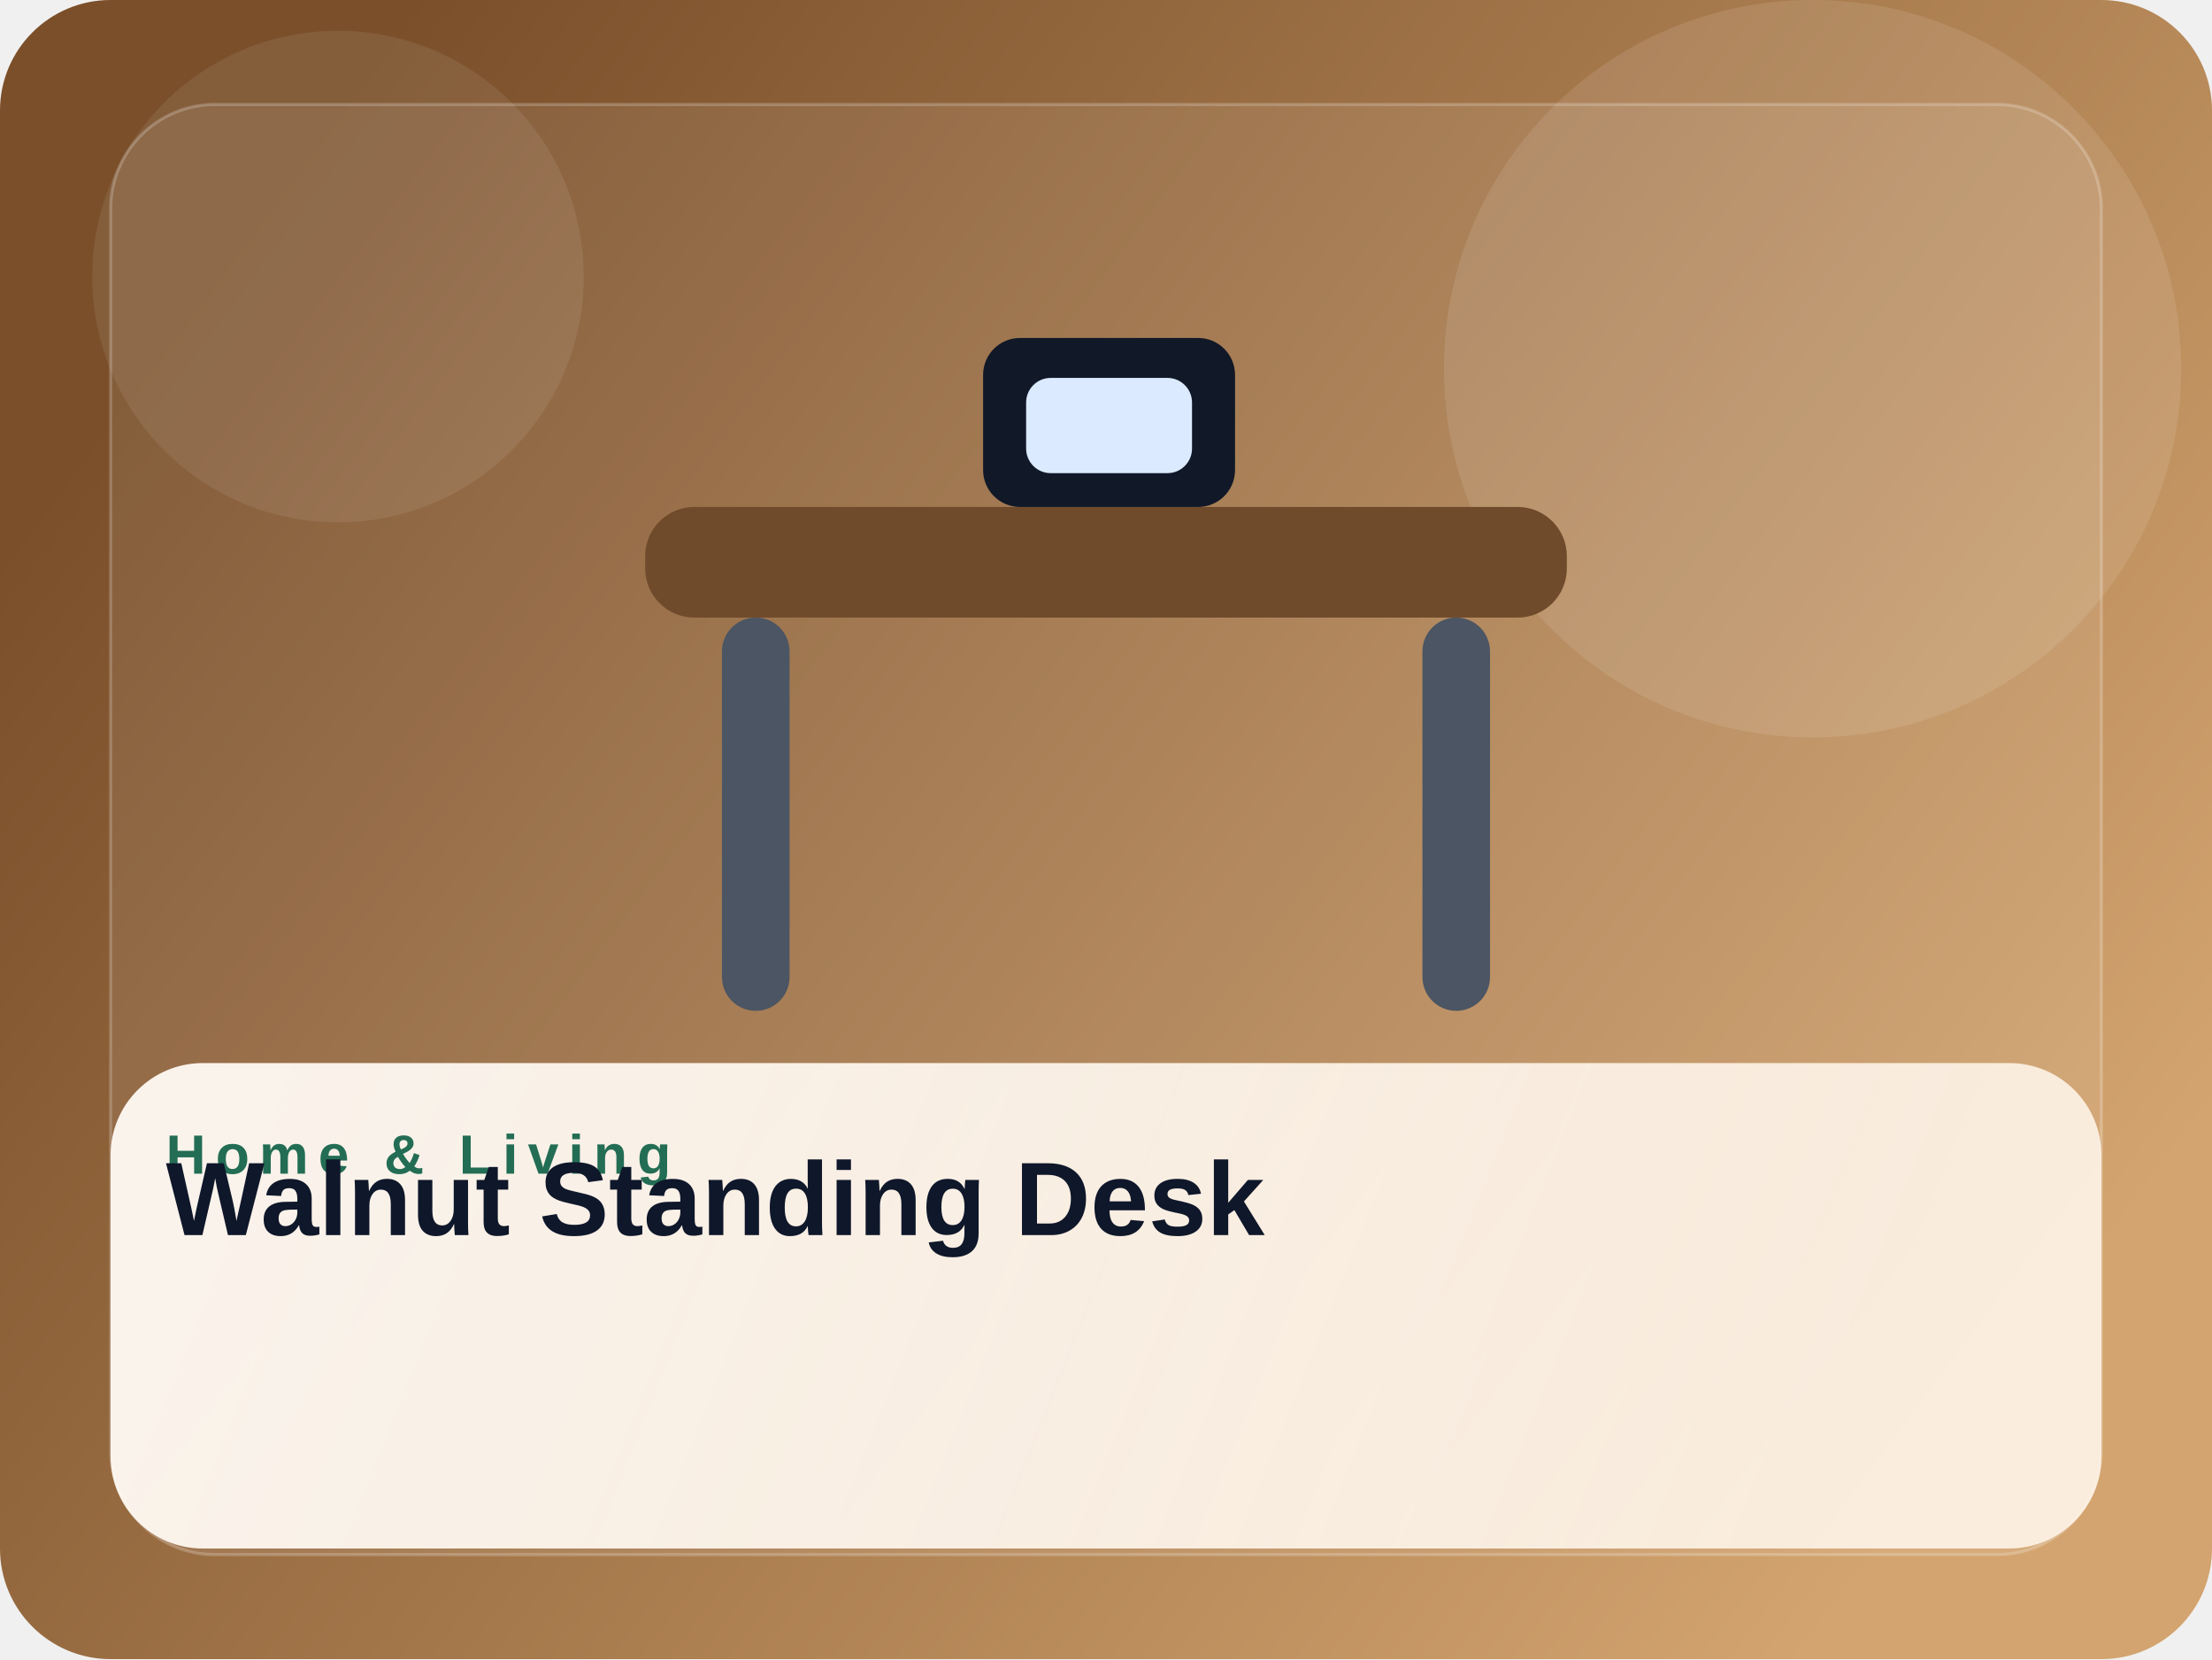
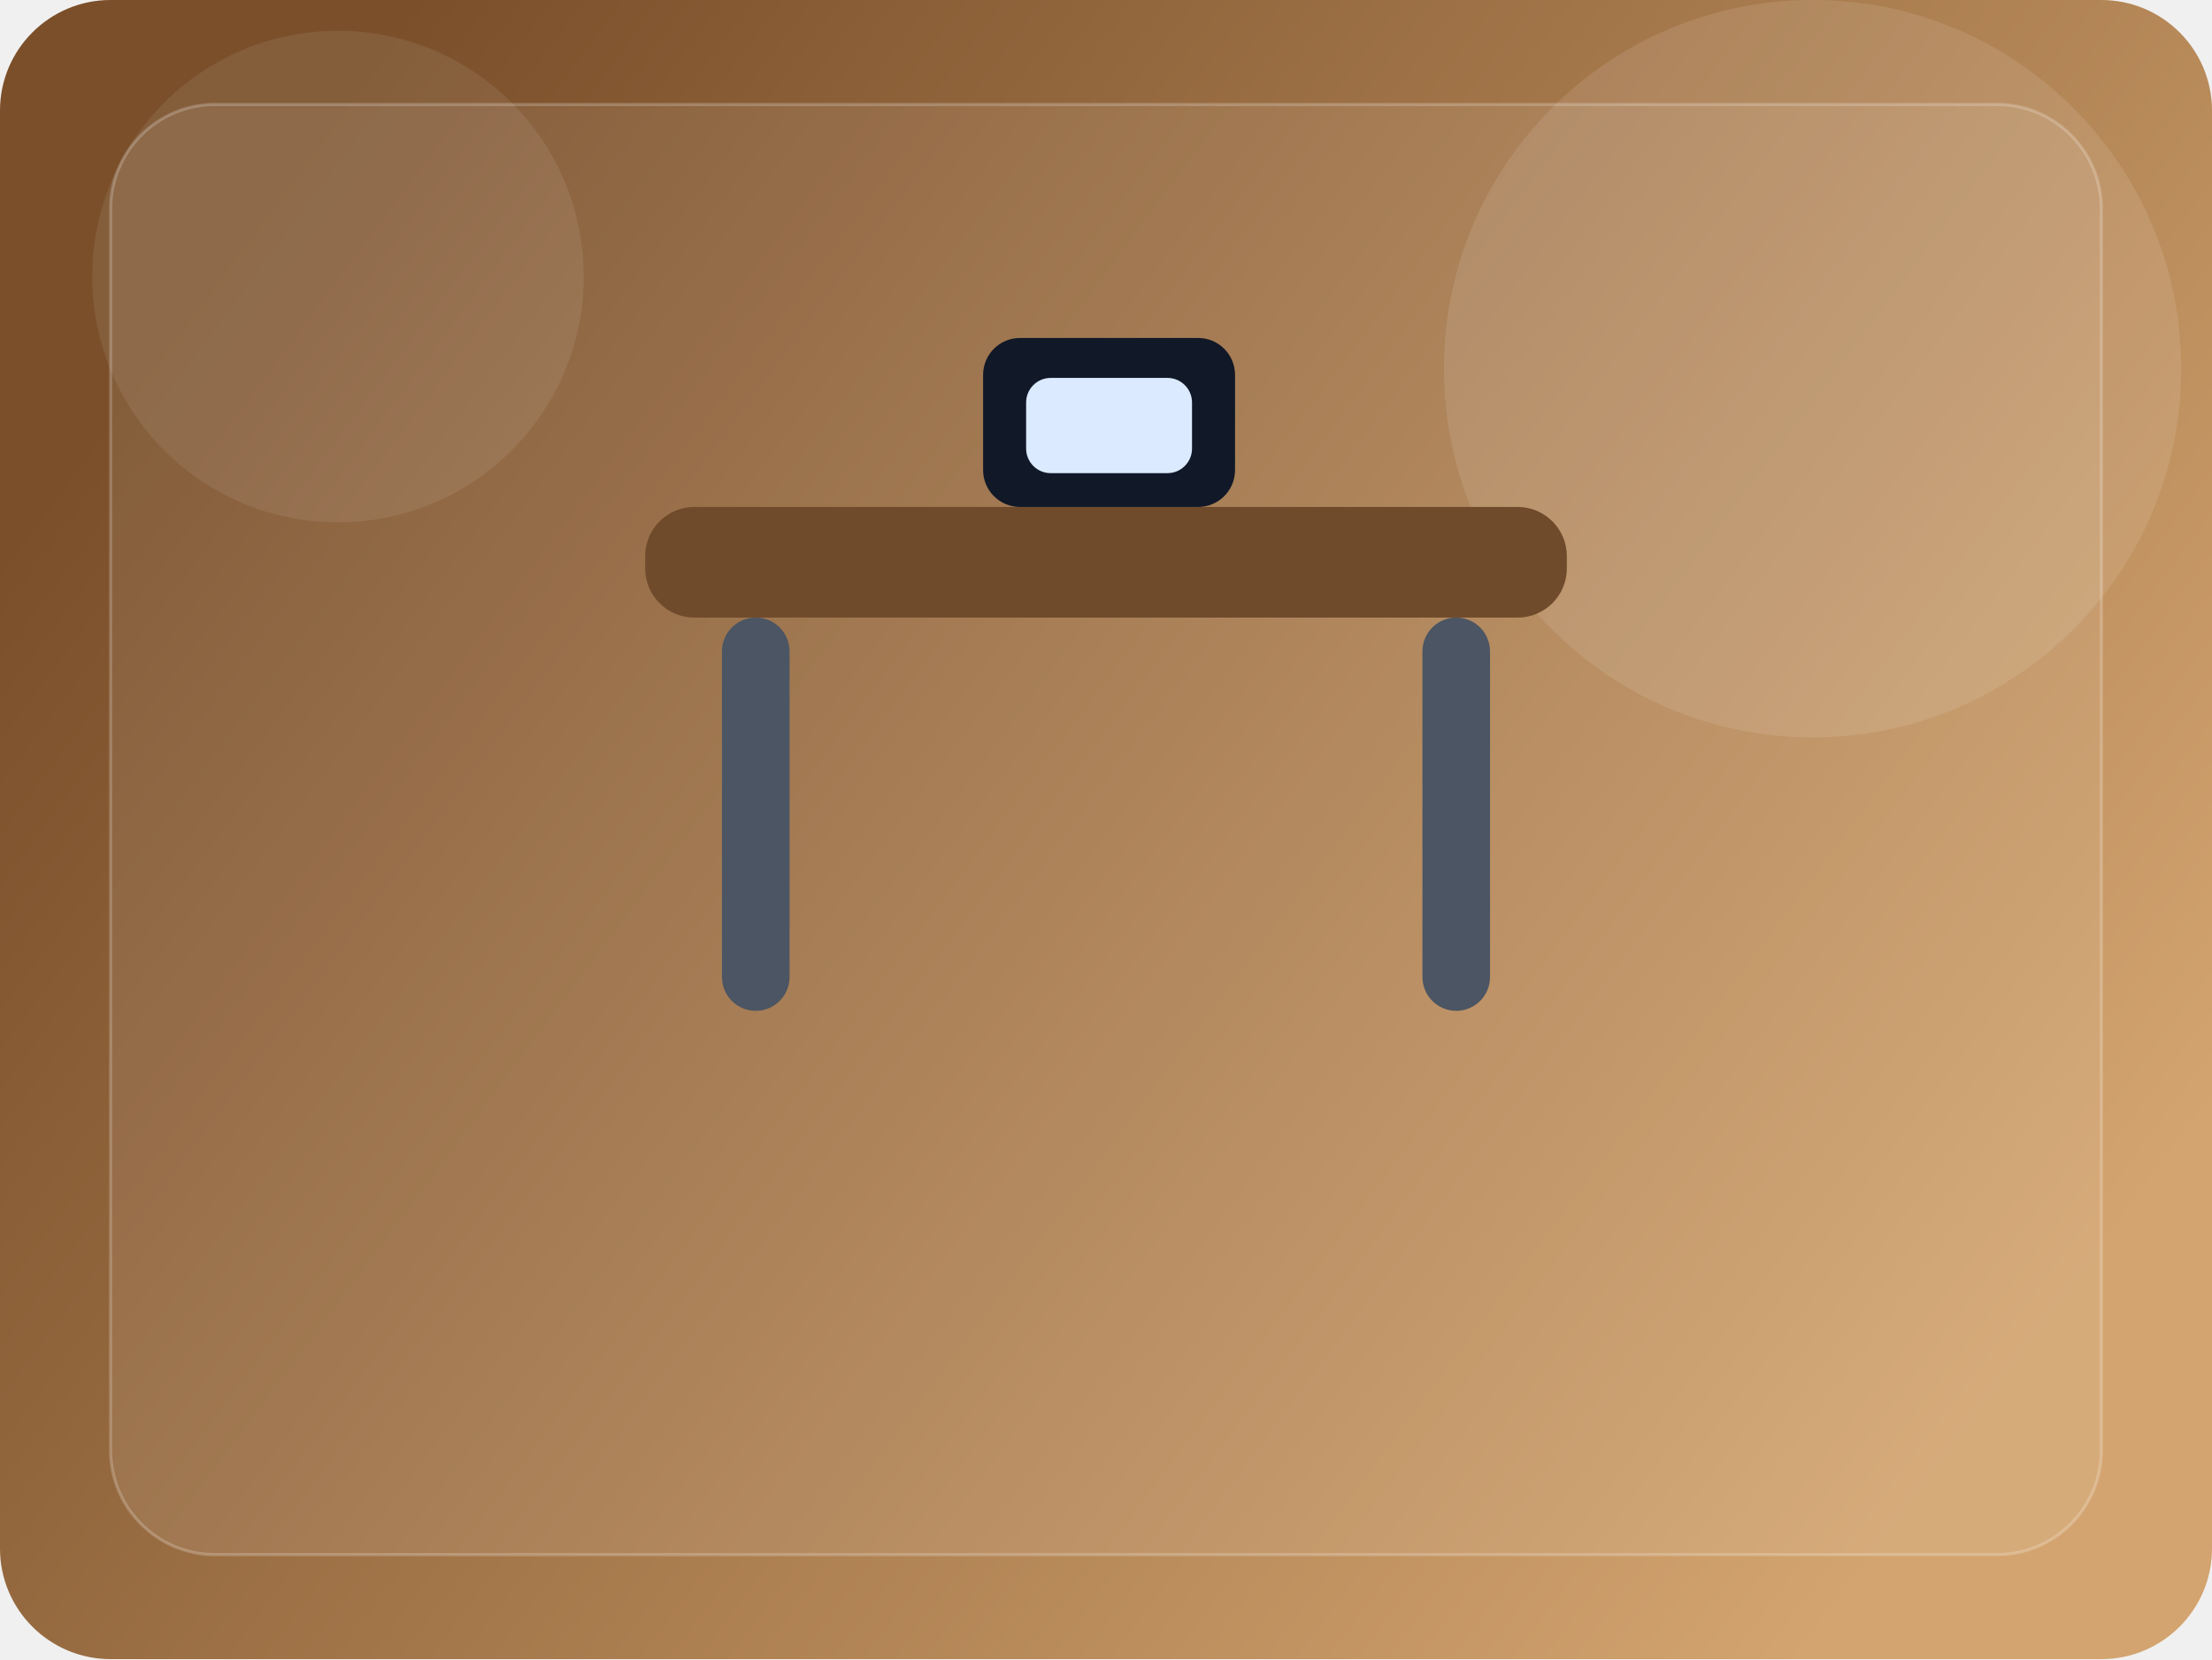
<svg xmlns="http://www.w3.org/2000/svg" width="1200" height="900" viewBox="0 0 720 540" fill="none">
  <defs>
    <linearGradient id="bg" x1="90" y1="60" x2="640" y2="470" gradientUnits="userSpaceOnUse">
      <stop stop-color="#7a4f2a" />
      <stop offset="1" stop-color="#d3a46f" />
    </linearGradient>
    <linearGradient id="card" x1="80" y1="320" x2="580" y2="520" gradientUnits="userSpaceOnUse">
      <stop stop-color="#fffaf4" stop-opacity="0.95" />
      <stop offset="1" stop-color="#fff5ea" stop-opacity="0.88" />
    </linearGradient>
  </defs>
  <rect width="720" height="540" rx="36" fill="url(#bg)" />
  <circle cx="590" cy="120" r="120" fill="#ffffff" fill-opacity="0.10" />
  <circle cx="110" cy="90" r="80" fill="#ffffff" fill-opacity="0.08" />
  <rect x="36" y="34" width="648" height="472" rx="34" fill="#ffffff" fill-opacity="0.08" stroke="#ffffff" stroke-opacity="0.22" />
  <rect x="210" y="165" width="300" height="36" rx="16" fill="#6f4a2b" />
  <rect x="235" y="201" width="22" height="128" rx="11" fill="#4b5563" />
  <rect x="463" y="201" width="22" height="128" rx="11" fill="#4b5563" />
  <rect x="320" y="110" width="82" height="55" rx="12" fill="#111827" />
  <rect x="334" y="123" width="54" height="31" rx="8" fill="#dbeafe" />
-   <rect x="36" y="346" width="648" height="158" rx="30" fill="url(#card)" />
-   <text x="54" y="382" fill="#236d54" font-size="18" font-weight="800" letter-spacing="3.2" font-family="Segoe UI, Arial, sans-serif">Home &amp; Living</text>
-   <text x="54" y="402" fill="#0f172a" font-size="34" font-weight="700" font-family="Segoe UI, Arial, sans-serif">Walnut Standing Desk</text>
</svg>
